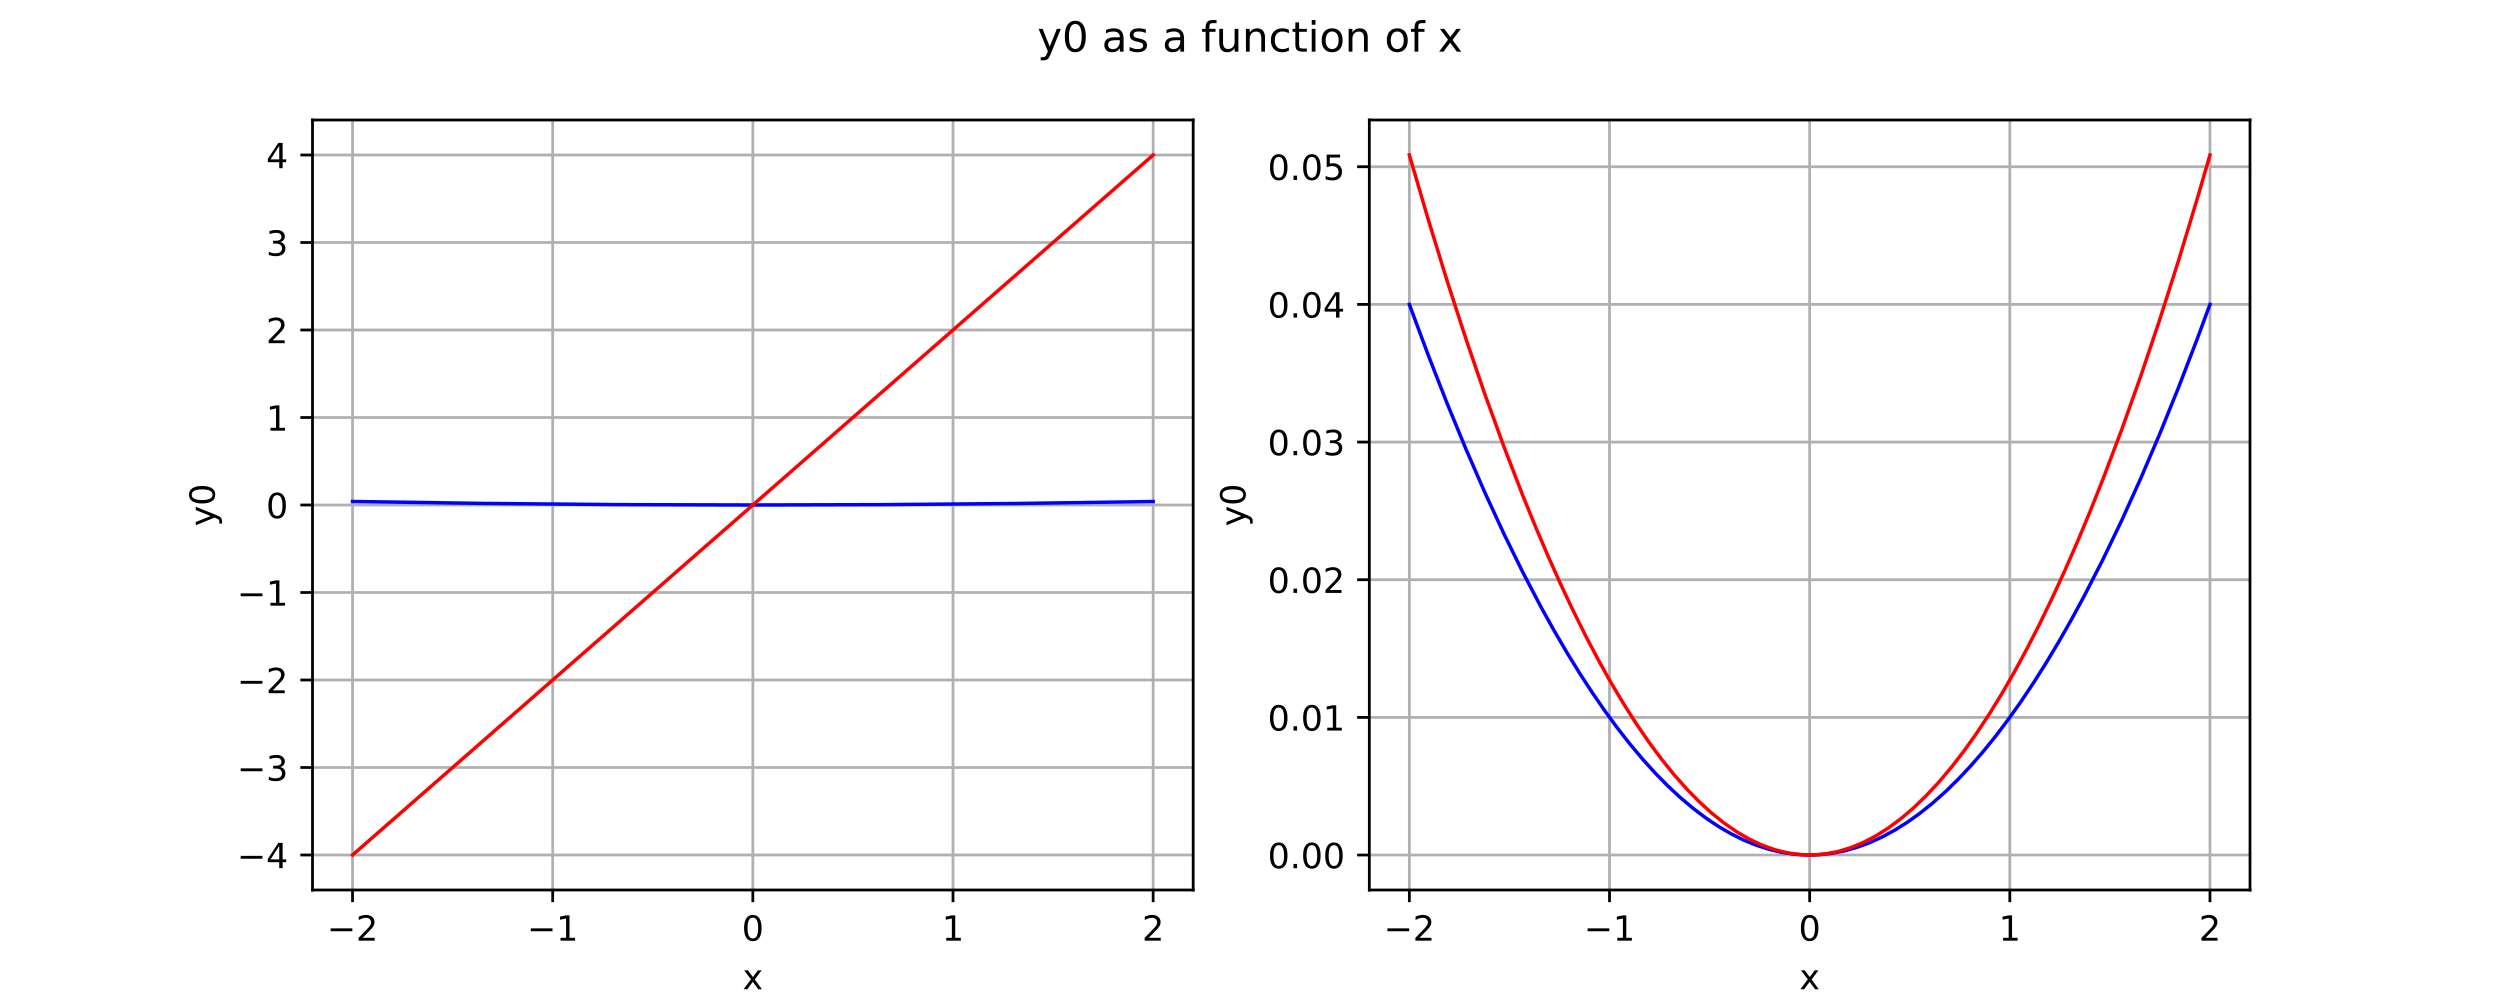
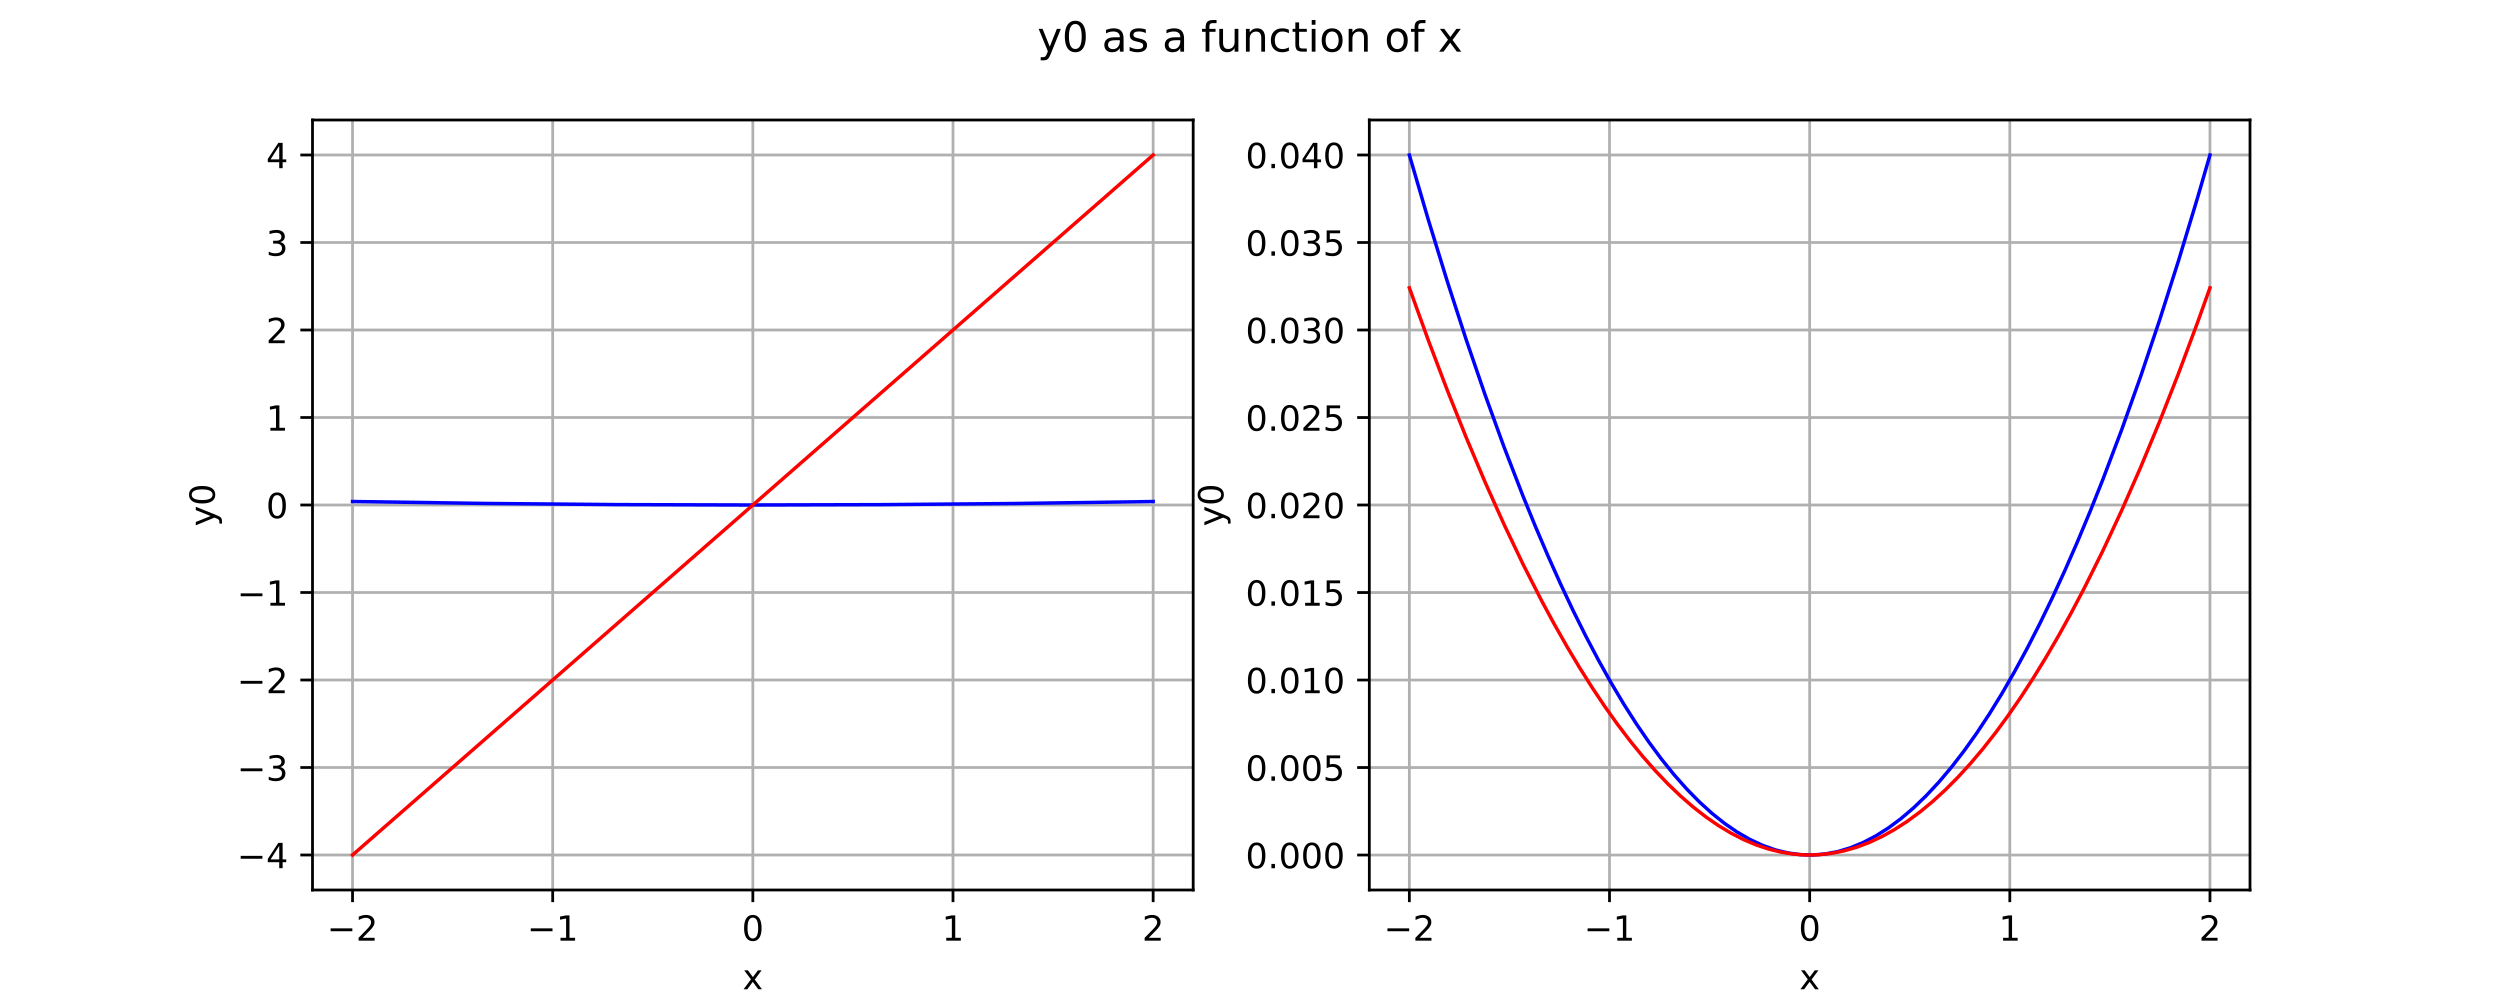
<svg xmlns="http://www.w3.org/2000/svg" xmlns:xlink="http://www.w3.org/1999/xlink" width="720pt" height="288pt" viewBox="0 0 720 288" version="1.1">
  <defs>
    <style type="text/css">*{stroke-linejoin: round; stroke-linecap: butt}</style>
  </defs>
  <g id="figure_1">
    <g id="patch_1">
      <path d="M 0 288  L 720 288  L 720 0  L 0 0  z " style="fill: #ffffff" />
    </g>
    <g id="axes_1">
      <g id="patch_2">
        <path d="M 90 256.32  L 343.636 256.32  L 343.636 34.56  L 90 34.56  z " style="fill: #ffffff" />
      </g>
      <g id="matplotlib.axis_1">
        <g id="xtick_1">
          <g id="line2d_1">
            <path d="M 101.529 256.32  L 101.529 34.56  " clip-path="url(#p474aecb3b6)" style="fill: none; stroke: #b0b0b0; stroke-width: 0.8; stroke-linecap: square" />
          </g>
          <g id="line2d_2">
            <defs>
              <path id="m4a92d99fee" d="M 0 0  L 0 3.5  " style="stroke: #000000; stroke-width: 0.8" />
            </defs>
            <g>
              <use xlink:href="#m4a92d99fee" x="101.529" y="256.32" style="stroke: #000000; stroke-width: 0.8" />
            </g>
          </g>
          <g id="text_1">
            <g transform="translate(94.15783 270.9177) scale(0.1 -0.1)">
              <defs>
                <path id="DejaVuSans-c9c" d="M 678 2272  L 4684 2272  L 4684 1741  L 678 1741  L 678 2272  z " transform="scale(0.015625)" />
                <path id="DejaVuSans-15" d="M 1228 531  L 3431 531  L 3431 0  L 469 0  L 469 531  Q 828 903 1448 1529  Q 2069 2156 2228 2338  Q 2531 2678 2651 2914  Q 2772 3150 2772 3378  Q 2772 3750 2511 3984  Q 2250 4219 1831 4219  Q 1534 4219 1204 4116  Q 875 4013 500 3803  L 500 4441  Q 881 4594 1212 4672  Q 1544 4750 1819 4750  Q 2544 4750 2975 4387  Q 3406 4025 3406 3419  Q 3406 3131 3298 2873  Q 3191 2616 2906 2266  Q 2828 2175 2409 1742  Q 1991 1309 1228 531  z " transform="scale(0.015625)" />
              </defs>
              <use xlink:href="#DejaVuSans-c9c" />
              <use xlink:href="#DejaVuSans-15" transform="translate(83.79688 0)" />
            </g>
          </g>
        </g>
        <g id="xtick_2">
          <g id="line2d_3">
            <path d="M 159.174 256.32  L 159.174 34.56  " clip-path="url(#p474aecb3b6)" style="fill: none; stroke: #b0b0b0; stroke-width: 0.8; stroke-linecap: square" />
          </g>
          <g id="line2d_4">
            <g>
              <use xlink:href="#m4a92d99fee" x="159.174" y="256.32" style="stroke: #000000; stroke-width: 0.8" />
            </g>
          </g>
          <g id="text_2">
            <g transform="translate(151.8025 270.9177) scale(0.1 -0.1)">
              <defs>
                <path id="DejaVuSans-14" d="M 794 531  L 1825 531  L 1825 4091  L 703 3866  L 703 4441  L 1819 4666  L 2450 4666  L 2450 531  L 3481 531  L 3481 0  L 794 0  L 794 531  z " transform="scale(0.015625)" />
              </defs>
              <use xlink:href="#DejaVuSans-c9c" />
              <use xlink:href="#DejaVuSans-14" transform="translate(83.79688 0)" />
            </g>
          </g>
        </g>
        <g id="xtick_3">
          <g id="line2d_5">
            <path d="M 216.818 256.32  L 216.818 34.56  " clip-path="url(#p474aecb3b6)" style="fill: none; stroke: #b0b0b0; stroke-width: 0.8; stroke-linecap: square" />
          </g>
          <g id="line2d_6">
            <g>
              <use xlink:href="#m4a92d99fee" x="216.818" y="256.32" style="stroke: #000000; stroke-width: 0.8" />
            </g>
          </g>
          <g id="text_3">
            <g transform="translate(213.6369 270.9177) scale(0.1 -0.1)">
              <defs>
                <path id="DejaVuSans-13" d="M 2034 4250  Q 1547 4250 1301 3770  Q 1056 3291 1056 2328  Q 1056 1369 1301 889  Q 1547 409 2034 409  Q 2525 409 2770 889  Q 3016 1369 3016 2328  Q 3016 3291 2770 3770  Q 2525 4250 2034 4250  z M 2034 4750  Q 2819 4750 3233 4129  Q 3647 3509 3647 2328  Q 3647 1150 3233 529  Q 2819 -91 2034 -91  Q 1250 -91 836 529  Q 422 1150 422 2328  Q 422 3509 836 4129  Q 1250 4750 2034 4750  z " transform="scale(0.015625)" />
              </defs>
              <use xlink:href="#DejaVuSans-13" />
            </g>
          </g>
        </g>
        <g id="xtick_4">
          <g id="line2d_7">
            <path d="M 274.463 256.32  L 274.463 34.56  " clip-path="url(#p474aecb3b6)" style="fill: none; stroke: #b0b0b0; stroke-width: 0.8; stroke-linecap: square" />
          </g>
          <g id="line2d_8">
            <g>
              <use xlink:href="#m4a92d99fee" x="274.463" y="256.32" style="stroke: #000000; stroke-width: 0.8" />
            </g>
          </g>
          <g id="text_4">
            <g transform="translate(271.2816 270.9177) scale(0.1 -0.1)">
              <use xlink:href="#DejaVuSans-14" />
            </g>
          </g>
        </g>
        <g id="xtick_5">
          <g id="line2d_9">
            <path d="M 332.107 256.32  L 332.107 34.56  " clip-path="url(#p474aecb3b6)" style="fill: none; stroke: #b0b0b0; stroke-width: 0.8; stroke-linecap: square" />
          </g>
          <g id="line2d_10">
            <g>
              <use xlink:href="#m4a92d99fee" x="332.107" y="256.32" style="stroke: #000000; stroke-width: 0.8" />
            </g>
          </g>
          <g id="text_5">
            <g transform="translate(328.9262 270.9177) scale(0.1 -0.1)">
              <use xlink:href="#DejaVuSans-15" />
            </g>
          </g>
        </g>
        <g id="text_6">
          <g transform="translate(213.8588 284.9177) scale(0.1 -0.1)">
            <defs>
              <path id="DejaVuSans-5b" d="M 3513 3500  L 2247 1797  L 3578 0  L 2900 0  L 1881 1375  L 863 0  L 184 0  L 1544 1831  L 300 3500  L 978 3500  L 1906 2253  L 2834 3500  L 3513 3500  z " transform="scale(0.015625)" />
            </defs>
            <use xlink:href="#DejaVuSans-5b" />
          </g>
        </g>
      </g>
      <g id="matplotlib.axis_2">
        <g id="ytick_1">
          <g id="line2d_11">
            <path d="M 90 246.24  L 343.636 246.24  " clip-path="url(#p474aecb3b6)" style="fill: none; stroke: #b0b0b0; stroke-width: 0.8; stroke-linecap: square" />
          </g>
          <g id="line2d_12">
            <defs>
              <path id="mb3cb5c074b" d="M 0 0  L -3.5 0  " style="stroke: #000000; stroke-width: 0.8" />
            </defs>
            <g>
              <use xlink:href="#mb3cb5c074b" x="90" y="246.24" style="stroke: #000000; stroke-width: 0.8" />
            </g>
          </g>
          <g id="text_7">
            <g transform="translate(68.25781 250.0388) scale(0.1 -0.1)">
              <defs>
                <path id="DejaVuSans-17" d="M 2419 4116  L 825 1625  L 2419 1625  L 2419 4116  z M 2253 4666  L 3047 4666  L 3047 1625  L 3713 1625  L 3713 1100  L 3047 1100  L 3047 0  L 2419 0  L 2419 1100  L 313 1100  L 313 1709  L 2253 4666  z " transform="scale(0.015625)" />
              </defs>
              <use xlink:href="#DejaVuSans-c9c" />
              <use xlink:href="#DejaVuSans-17" transform="translate(83.79688 0)" />
            </g>
          </g>
        </g>
        <g id="ytick_2">
          <g id="line2d_13">
            <path d="M 90 221.04  L 343.636 221.04  " clip-path="url(#p474aecb3b6)" style="fill: none; stroke: #b0b0b0; stroke-width: 0.8; stroke-linecap: square" />
          </g>
          <g id="line2d_14">
            <g>
              <use xlink:href="#mb3cb5c074b" x="90" y="221.04" style="stroke: #000000; stroke-width: 0.8" />
            </g>
          </g>
          <g id="text_8">
            <g transform="translate(68.25781 224.8388) scale(0.1 -0.1)">
              <defs>
                <path id="DejaVuSans-16" d="M 2597 2516  Q 3050 2419 3304 2112  Q 3559 1806 3559 1356  Q 3559 666 3084 287  Q 2609 -91 1734 -91  Q 1441 -91 1130 -33  Q 819 25 488 141  L 488 750  Q 750 597 1062 519  Q 1375 441 1716 441  Q 2309 441 2620 675  Q 2931 909 2931 1356  Q 2931 1769 2642 2001  Q 2353 2234 1838 2234  L 1294 2234  L 1294 2753  L 1863 2753  Q 2328 2753 2575 2939  Q 2822 3125 2822 3475  Q 2822 3834 2567 4026  Q 2313 4219 1838 4219  Q 1578 4219 1281 4162  Q 984 4106 628 3988  L 628 4550  Q 988 4650 1302 4700  Q 1616 4750 1894 4750  Q 2613 4750 3031 4423  Q 3450 4097 3450 3541  Q 3450 3153 3228 2886  Q 3006 2619 2597 2516  z " transform="scale(0.015625)" />
              </defs>
              <use xlink:href="#DejaVuSans-c9c" />
              <use xlink:href="#DejaVuSans-16" transform="translate(83.79688 0)" />
            </g>
          </g>
        </g>
        <g id="ytick_3">
          <g id="line2d_15">
            <path d="M 90 195.84  L 343.636 195.84  " clip-path="url(#p474aecb3b6)" style="fill: none; stroke: #b0b0b0; stroke-width: 0.8; stroke-linecap: square" />
          </g>
          <g id="line2d_16">
            <g>
              <use xlink:href="#mb3cb5c074b" x="90" y="195.84" style="stroke: #000000; stroke-width: 0.8" />
            </g>
          </g>
          <g id="text_9">
            <g transform="translate(68.25781 199.6388) scale(0.1 -0.1)">
              <use xlink:href="#DejaVuSans-c9c" />
              <use xlink:href="#DejaVuSans-15" transform="translate(83.79688 0)" />
            </g>
          </g>
        </g>
        <g id="ytick_4">
          <g id="line2d_17">
            <path d="M 90 170.64  L 343.636 170.64  " clip-path="url(#p474aecb3b6)" style="fill: none; stroke: #b0b0b0; stroke-width: 0.8; stroke-linecap: square" />
          </g>
          <g id="line2d_18">
            <g>
              <use xlink:href="#mb3cb5c074b" x="90" y="170.64" style="stroke: #000000; stroke-width: 0.8" />
            </g>
          </g>
          <g id="text_10">
            <g transform="translate(68.25781 174.4388) scale(0.1 -0.1)">
              <use xlink:href="#DejaVuSans-c9c" />
              <use xlink:href="#DejaVuSans-14" transform="translate(83.79688 0)" />
            </g>
          </g>
        </g>
        <g id="ytick_5">
          <g id="line2d_19">
            <path d="M 90 145.44  L 343.636 145.44  " clip-path="url(#p474aecb3b6)" style="fill: none; stroke: #b0b0b0; stroke-width: 0.8; stroke-linecap: square" />
          </g>
          <g id="line2d_20">
            <g>
              <use xlink:href="#mb3cb5c074b" x="90" y="145.44" style="stroke: #000000; stroke-width: 0.8" />
            </g>
          </g>
          <g id="text_11">
            <g transform="translate(76.6375 149.2388) scale(0.1 -0.1)">
              <use xlink:href="#DejaVuSans-13" />
            </g>
          </g>
        </g>
        <g id="ytick_6">
          <g id="line2d_21">
            <path d="M 90 120.24  L 343.636 120.24  " clip-path="url(#p474aecb3b6)" style="fill: none; stroke: #b0b0b0; stroke-width: 0.8; stroke-linecap: square" />
          </g>
          <g id="line2d_22">
            <g>
              <use xlink:href="#mb3cb5c074b" x="90" y="120.24" style="stroke: #000000; stroke-width: 0.8" />
            </g>
          </g>
          <g id="text_12">
            <g transform="translate(76.6375 124.0388) scale(0.1 -0.1)">
              <use xlink:href="#DejaVuSans-14" />
            </g>
          </g>
        </g>
        <g id="ytick_7">
          <g id="line2d_23">
            <path d="M 90 95.04  L 343.636 95.04  " clip-path="url(#p474aecb3b6)" style="fill: none; stroke: #b0b0b0; stroke-width: 0.8; stroke-linecap: square" />
          </g>
          <g id="line2d_24">
            <g>
              <use xlink:href="#mb3cb5c074b" x="90" y="95.04" style="stroke: #000000; stroke-width: 0.8" />
            </g>
          </g>
          <g id="text_13">
            <g transform="translate(76.6375 98.83883) scale(0.1 -0.1)">
              <use xlink:href="#DejaVuSans-15" />
            </g>
          </g>
        </g>
        <g id="ytick_8">
          <g id="line2d_25">
            <path d="M 90 69.84  L 343.636 69.84  " clip-path="url(#p474aecb3b6)" style="fill: none; stroke: #b0b0b0; stroke-width: 0.8; stroke-linecap: square" />
          </g>
          <g id="line2d_26">
            <g>
              <use xlink:href="#mb3cb5c074b" x="90" y="69.84" style="stroke: #000000; stroke-width: 0.8" />
            </g>
          </g>
          <g id="text_14">
            <g transform="translate(76.6375 73.63883) scale(0.1 -0.1)">
              <use xlink:href="#DejaVuSans-16" />
            </g>
          </g>
        </g>
        <g id="ytick_9">
          <g id="line2d_27">
            <path d="M 90 44.64  L 343.636 44.64  " clip-path="url(#p474aecb3b6)" style="fill: none; stroke: #b0b0b0; stroke-width: 0.8; stroke-linecap: square" />
          </g>
          <g id="line2d_28">
            <g>
              <use xlink:href="#mb3cb5c074b" x="90" y="44.64" style="stroke: #000000; stroke-width: 0.8" />
            </g>
          </g>
          <g id="text_15">
            <g transform="translate(76.6375 48.43883) scale(0.1 -0.1)">
              <use xlink:href="#DejaVuSans-17" />
            </g>
          </g>
        </g>
        <g id="text_16">
          <g transform="translate(61.85547 151.5806) rotate(-90) scale(0.1 -0.1)">
            <defs>
              <path id="DejaVuSans-5c" d="M 2059 -325  Q 1816 -950 1584 -1140  Q 1353 -1331 966 -1331  L 506 -1331  L 506 -850  L 844 -850  Q 1081 -850 1212 -737  Q 1344 -625 1503 -206  L 1606 56  L 191 3500  L 800 3500  L 1894 763  L 2988 3500  L 3597 3500  L 2059 -325  z " transform="scale(0.015625)" />
            </defs>
            <use xlink:href="#DejaVuSans-5c" />
            <use xlink:href="#DejaVuSans-13" transform="translate(59.1875 0)" />
          </g>
        </g>
      </g>
      <g id="line2d_29">
        <path d="M 101.529 144.432  L 139.656 144.988  L 177.783 145.324  L 215.91 145.44  L 254.038 145.335  L 292.165 145.009  L 330.292 144.463  L 332.107 144.432  L 332.107 144.432  " clip-path="url(#p474aecb3b6)" style="fill: none; stroke: #0000ff; stroke-linecap: square" />
      </g>
      <g id="line2d_30">
        <path d="M 101.529 246.24  L 332.107 44.64  L 332.107 44.64  " clip-path="url(#p474aecb3b6)" style="fill: none; stroke: #ff0000; stroke-linecap: square" />
      </g>
      <g id="patch_3">
        <path d="M 90 256.32  L 90 34.56  " style="fill: none; stroke: #000000; stroke-width: 0.8; stroke-linejoin: miter; stroke-linecap: square" />
      </g>
      <g id="patch_4">
        <path d="M 343.636 256.32  L 343.636 34.56  " style="fill: none; stroke: #000000; stroke-width: 0.8; stroke-linejoin: miter; stroke-linecap: square" />
      </g>
      <g id="patch_5">
        <path d="M 90 256.32  L 343.636 256.32  " style="fill: none; stroke: #000000; stroke-width: 0.8; stroke-linejoin: miter; stroke-linecap: square" />
      </g>
      <g id="patch_6">
        <path d="M 90 34.56  L 343.636 34.56  " style="fill: none; stroke: #000000; stroke-width: 0.8; stroke-linejoin: miter; stroke-linecap: square" />
      </g>
    </g>
    <g id="axes_2">
      <g id="patch_7">
        <path d="M 394.364 256.32  L 648 256.32  L 648 34.56  L 394.364 34.56  z " style="fill: #ffffff" />
      </g>
      <g id="matplotlib.axis_3">
        <g id="xtick_6">
          <g id="line2d_31">
            <path d="M 405.893 256.32  L 405.893 34.56  " clip-path="url(#pf6bc59751c)" style="fill: none; stroke: #b0b0b0; stroke-width: 0.8; stroke-linecap: square" />
          </g>
          <g id="line2d_32">
            <g>
              <use xlink:href="#m4a92d99fee" x="405.893" y="256.32" style="stroke: #000000; stroke-width: 0.8" />
            </g>
          </g>
          <g id="text_17">
            <g transform="translate(398.5215 270.9177) scale(0.1 -0.1)">
              <use xlink:href="#DejaVuSans-c9c" />
              <use xlink:href="#DejaVuSans-15" transform="translate(83.79688 0)" />
            </g>
          </g>
        </g>
        <g id="xtick_7">
          <g id="line2d_33">
            <path d="M 463.537 256.32  L 463.537 34.56  " clip-path="url(#pf6bc59751c)" style="fill: none; stroke: #b0b0b0; stroke-width: 0.8; stroke-linecap: square" />
          </g>
          <g id="line2d_34">
            <g>
              <use xlink:href="#m4a92d99fee" x="463.537" y="256.32" style="stroke: #000000; stroke-width: 0.8" />
            </g>
          </g>
          <g id="text_18">
            <g transform="translate(456.1661 270.9177) scale(0.1 -0.1)">
              <use xlink:href="#DejaVuSans-c9c" />
              <use xlink:href="#DejaVuSans-14" transform="translate(83.79688 0)" />
            </g>
          </g>
        </g>
        <g id="xtick_8">
          <g id="line2d_35">
            <path d="M 521.182 256.32  L 521.182 34.56  " clip-path="url(#pf6bc59751c)" style="fill: none; stroke: #b0b0b0; stroke-width: 0.8; stroke-linecap: square" />
          </g>
          <g id="line2d_36">
            <g>
              <use xlink:href="#m4a92d99fee" x="521.182" y="256.32" style="stroke: #000000; stroke-width: 0.8" />
            </g>
          </g>
          <g id="text_19">
            <g transform="translate(518.0006 270.9177) scale(0.1 -0.1)">
              <use xlink:href="#DejaVuSans-13" />
            </g>
          </g>
        </g>
        <g id="xtick_9">
          <g id="line2d_37">
            <path d="M 578.826 256.32  L 578.826 34.56  " clip-path="url(#pf6bc59751c)" style="fill: none; stroke: #b0b0b0; stroke-width: 0.8; stroke-linecap: square" />
          </g>
          <g id="line2d_38">
            <g>
              <use xlink:href="#m4a92d99fee" x="578.826" y="256.32" style="stroke: #000000; stroke-width: 0.8" />
            </g>
          </g>
          <g id="text_20">
            <g transform="translate(575.6452 270.9177) scale(0.1 -0.1)">
              <use xlink:href="#DejaVuSans-14" />
            </g>
          </g>
        </g>
        <g id="xtick_10">
          <g id="line2d_39">
            <path d="M 636.471 256.32  L 636.471 34.56  " clip-path="url(#pf6bc59751c)" style="fill: none; stroke: #b0b0b0; stroke-width: 0.8; stroke-linecap: square" />
          </g>
          <g id="line2d_40">
            <g>
              <use xlink:href="#m4a92d99fee" x="636.471" y="256.32" style="stroke: #000000; stroke-width: 0.8" />
            </g>
          </g>
          <g id="text_21">
            <g transform="translate(633.2898 270.9177) scale(0.1 -0.1)">
              <use xlink:href="#DejaVuSans-15" />
            </g>
          </g>
        </g>
        <g id="text_22">
          <g transform="translate(518.2224 284.9177) scale(0.1 -0.1)">
            <use xlink:href="#DejaVuSans-5b" />
          </g>
        </g>
      </g>
      <g id="matplotlib.axis_4">
        <g id="ytick_10">
          <g id="line2d_41">
            <path d="M 394.364 246.25  L 648 246.25  " clip-path="url(#pf6bc59751c)" style="fill: none; stroke: #b0b0b0; stroke-width: 0.8; stroke-linecap: square" />
          </g>
          <g id="line2d_42">
            <g>
              <use xlink:href="#mb3cb5c074b" x="394.364" y="246.25" style="stroke: #000000; stroke-width: 0.8" />
            </g>
          </g>
          <g id="text_23">
-             <g transform="translate(365.098 250.0487) scale(0.1 -0.1)">
+             <g transform="translate(358.7355 250.049) scale(0.1 -0.1)">
              <defs>
                <path id="DejaVuSans-11" d="M 684 794  L 1344 794  L 1344 0  L 684 0  L 684 794  z " transform="scale(0.015625)" />
              </defs>
              <use xlink:href="#DejaVuSans-13" />
              <use xlink:href="#DejaVuSans-11" transform="translate(63.625 0)" />
              <use xlink:href="#DejaVuSans-13" transform="translate(95.40625 0)" />
              <use xlink:href="#DejaVuSans-13" transform="translate(159.0312 0)" />
+               <use xlink:href="#DejaVuSans-13" transform="translate(222.6562 0)" />
            </g>
          </g>
        </g>
        <g id="ytick_11">
          <g id="line2d_43">
-             <path d="M 394.364 206.605  L 648 206.605  " clip-path="url(#pf6bc59751c)" style="fill: none; stroke: #b0b0b0; stroke-width: 0.8; stroke-linecap: square" />
+             <path d="M 394.364 221.049  L 648 221.049  " clip-path="url(#pf6bc59751c)" style="fill: none; stroke: #b0b0b0; stroke-width: 0.8; stroke-linecap: square" />
          </g>
          <g id="line2d_44">
            <g>
-               <use xlink:href="#mb3cb5c074b" x="394.364" y="206.605" style="stroke: #000000; stroke-width: 0.8" />
+               <use xlink:href="#mb3cb5c074b" x="394.364" y="221.049" style="stroke: #000000; stroke-width: 0.8" />
            </g>
          </g>
          <g id="text_24">
-             <g transform="translate(365.098 210.4034) scale(0.1 -0.1)">
-               <use xlink:href="#DejaVuSans-13" />
-               <use xlink:href="#DejaVuSans-11" transform="translate(63.625 0)" />
-               <use xlink:href="#DejaVuSans-13" transform="translate(95.40625 0)" />
-               <use xlink:href="#DejaVuSans-14" transform="translate(159.0312 0)" />
-             </g>
-           </g>
-         </g>
-         <g id="ytick_12">
-           <g id="line2d_45">
-             <path d="M 394.364 166.959  L 648 166.959  " clip-path="url(#pf6bc59751c)" style="fill: none; stroke: #b0b0b0; stroke-width: 0.8; stroke-linecap: square" />
-           </g>
-           <g id="line2d_46">
-             <g>
-               <use xlink:href="#mb3cb5c074b" x="394.364" y="166.959" style="stroke: #000000; stroke-width: 0.8" />
-             </g>
-           </g>
-           <g id="text_25">
-             <g transform="translate(365.098 170.7581) scale(0.1 -0.1)">
-               <use xlink:href="#DejaVuSans-13" />
-               <use xlink:href="#DejaVuSans-11" transform="translate(63.625 0)" />
-               <use xlink:href="#DejaVuSans-13" transform="translate(95.40625 0)" />
-               <use xlink:href="#DejaVuSans-15" transform="translate(159.0312 0)" />
-             </g>
-           </g>
-         </g>
-         <g id="ytick_13">
-           <g id="line2d_47">
-             <path d="M 394.364 127.314  L 648 127.314  " clip-path="url(#pf6bc59751c)" style="fill: none; stroke: #b0b0b0; stroke-width: 0.8; stroke-linecap: square" />
-           </g>
-           <g id="line2d_48">
-             <g>
-               <use xlink:href="#mb3cb5c074b" x="394.364" y="127.314" style="stroke: #000000; stroke-width: 0.8" />
-             </g>
-           </g>
-           <g id="text_26">
-             <g transform="translate(365.098 131.1128) scale(0.1 -0.1)">
-               <use xlink:href="#DejaVuSans-13" />
-               <use xlink:href="#DejaVuSans-11" transform="translate(63.625 0)" />
-               <use xlink:href="#DejaVuSans-13" transform="translate(95.40625 0)" />
-               <use xlink:href="#DejaVuSans-16" transform="translate(159.0312 0)" />
-             </g>
-           </g>
-         </g>
-         <g id="ytick_14">
-           <g id="line2d_49">
-             <path d="M 394.364 87.669  L 648 87.669  " clip-path="url(#pf6bc59751c)" style="fill: none; stroke: #b0b0b0; stroke-width: 0.8; stroke-linecap: square" />
-           </g>
-           <g id="line2d_50">
-             <g>
-               <use xlink:href="#mb3cb5c074b" x="394.364" y="87.669" style="stroke: #000000; stroke-width: 0.8" />
-             </g>
-           </g>
-           <g id="text_27">
-             <g transform="translate(365.098 91.4675) scale(0.1 -0.1)">
-               <use xlink:href="#DejaVuSans-13" />
-               <use xlink:href="#DejaVuSans-11" transform="translate(63.625 0)" />
-               <use xlink:href="#DejaVuSans-13" transform="translate(95.40625 0)" />
-               <use xlink:href="#DejaVuSans-17" transform="translate(159.0312 0)" />
-             </g>
-           </g>
-         </g>
-         <g id="ytick_15">
-           <g id="line2d_51">
-             <path d="M 394.364 48.023  L 648 48.023  " clip-path="url(#pf6bc59751c)" style="fill: none; stroke: #b0b0b0; stroke-width: 0.8; stroke-linecap: square" />
-           </g>
-           <g id="line2d_52">
-             <g>
-               <use xlink:href="#mb3cb5c074b" x="394.364" y="48.023" style="stroke: #000000; stroke-width: 0.8" />
-             </g>
-           </g>
-           <g id="text_28">
-             <g transform="translate(365.098 51.82221) scale(0.1 -0.1)">
+             <g transform="translate(358.7355 224.8477) scale(0.1 -0.1)">
              <defs>
                <path id="DejaVuSans-18" d="M 691 4666  L 3169 4666  L 3169 4134  L 1269 4134  L 1269 2991  Q 1406 3038 1543 3061  Q 1681 3084 1819 3084  Q 2600 3084 3056 2656  Q 3513 2228 3513 1497  Q 3513 744 3044 326  Q 2575 -91 1722 -91  Q 1428 -91 1123 -41  Q 819 9 494 109  L 494 744  Q 775 591 1075 516  Q 1375 441 1709 441  Q 2250 441 2565 725  Q 2881 1009 2881 1497  Q 2881 1984 2565 2268  Q 2250 2553 1709 2553  Q 1456 2553 1204 2497  Q 953 2441 691 2322  L 691 4666  z " transform="scale(0.015625)" />
              </defs>
              <use xlink:href="#DejaVuSans-13" />
              <use xlink:href="#DejaVuSans-11" transform="translate(63.625 0)" />
              <use xlink:href="#DejaVuSans-13" transform="translate(95.40625 0)" />
-               <use xlink:href="#DejaVuSans-18" transform="translate(159.0312 0)" />
-             </g>
-           </g>
-         </g>
-         <g id="text_29">
-           <g transform="translate(358.6957 151.5806) rotate(-90) scale(0.1 -0.1)">
+               <use xlink:href="#DejaVuSans-13" transform="translate(159.0312 0)" />
+               <use xlink:href="#DejaVuSans-18" transform="translate(222.6562 0)" />
+             </g>
+           </g>
+         </g>
+         <g id="ytick_12">
+           <g id="line2d_45">
+             <path d="M 394.364 195.848  L 648 195.848  " clip-path="url(#pf6bc59751c)" style="fill: none; stroke: #b0b0b0; stroke-width: 0.8; stroke-linecap: square" />
+           </g>
+           <g id="line2d_46">
+             <g>
+               <use xlink:href="#mb3cb5c074b" x="394.364" y="195.848" style="stroke: #000000; stroke-width: 0.8" />
+             </g>
+           </g>
+           <g id="text_25">
+             <g transform="translate(358.7355 199.6464) scale(0.1 -0.1)">
+               <use xlink:href="#DejaVuSans-13" />
+               <use xlink:href="#DejaVuSans-11" transform="translate(63.625 0)" />
+               <use xlink:href="#DejaVuSans-13" transform="translate(95.40625 0)" />
+               <use xlink:href="#DejaVuSans-14" transform="translate(159.0312 0)" />
+               <use xlink:href="#DejaVuSans-13" transform="translate(222.6562 0)" />
+             </g>
+           </g>
+         </g>
+         <g id="ytick_13">
+           <g id="line2d_47">
+             <path d="M 394.364 170.646  L 648 170.646  " clip-path="url(#pf6bc59751c)" style="fill: none; stroke: #b0b0b0; stroke-width: 0.8; stroke-linecap: square" />
+           </g>
+           <g id="line2d_48">
+             <g>
+               <use xlink:href="#mb3cb5c074b" x="394.364" y="170.646" style="stroke: #000000; stroke-width: 0.8" />
+             </g>
+           </g>
+           <g id="text_26">
+             <g transform="translate(358.7355 174.4452) scale(0.1 -0.1)">
+               <use xlink:href="#DejaVuSans-13" />
+               <use xlink:href="#DejaVuSans-11" transform="translate(63.625 0)" />
+               <use xlink:href="#DejaVuSans-13" transform="translate(95.40625 0)" />
+               <use xlink:href="#DejaVuSans-14" transform="translate(159.0312 0)" />
+               <use xlink:href="#DejaVuSans-18" transform="translate(222.6562 0)" />
+             </g>
+           </g>
+         </g>
+         <g id="ytick_14">
+           <g id="line2d_49">
+             <path d="M 394.364 145.445  L 648 145.445  " clip-path="url(#pf6bc59751c)" style="fill: none; stroke: #b0b0b0; stroke-width: 0.8; stroke-linecap: square" />
+           </g>
+           <g id="line2d_50">
+             <g>
+               <use xlink:href="#mb3cb5c074b" x="394.364" y="145.445" style="stroke: #000000; stroke-width: 0.8" />
+             </g>
+           </g>
+           <g id="text_27">
+             <g transform="translate(358.7355 149.2439) scale(0.1 -0.1)">
+               <use xlink:href="#DejaVuSans-13" />
+               <use xlink:href="#DejaVuSans-11" transform="translate(63.625 0)" />
+               <use xlink:href="#DejaVuSans-13" transform="translate(95.40625 0)" />
+               <use xlink:href="#DejaVuSans-15" transform="translate(159.0312 0)" />
+               <use xlink:href="#DejaVuSans-13" transform="translate(222.6562 0)" />
+             </g>
+           </g>
+         </g>
+         <g id="ytick_15">
+           <g id="line2d_51">
+             <path d="M 394.364 120.244  L 648 120.244  " clip-path="url(#pf6bc59751c)" style="fill: none; stroke: #b0b0b0; stroke-width: 0.8; stroke-linecap: square" />
+           </g>
+           <g id="line2d_52">
+             <g>
+               <use xlink:href="#mb3cb5c074b" x="394.364" y="120.244" style="stroke: #000000; stroke-width: 0.8" />
+             </g>
+           </g>
+           <g id="text_28">
+             <g transform="translate(358.7355 124.0426) scale(0.1 -0.1)">
+               <use xlink:href="#DejaVuSans-13" />
+               <use xlink:href="#DejaVuSans-11" transform="translate(63.625 0)" />
+               <use xlink:href="#DejaVuSans-13" transform="translate(95.40625 0)" />
+               <use xlink:href="#DejaVuSans-15" transform="translate(159.0312 0)" />
+               <use xlink:href="#DejaVuSans-18" transform="translate(222.6562 0)" />
+             </g>
+           </g>
+         </g>
+         <g id="ytick_16">
+           <g id="line2d_53">
+             <path d="M 394.364 95.043  L 648 95.043  " clip-path="url(#pf6bc59751c)" style="fill: none; stroke: #b0b0b0; stroke-width: 0.8; stroke-linecap: square" />
+           </g>
+           <g id="line2d_54">
+             <g>
+               <use xlink:href="#mb3cb5c074b" x="394.364" y="95.043" style="stroke: #000000; stroke-width: 0.8" />
+             </g>
+           </g>
+           <g id="text_29">
+             <g transform="translate(358.7355 98.84136) scale(0.1 -0.1)">
+               <use xlink:href="#DejaVuSans-13" />
+               <use xlink:href="#DejaVuSans-11" transform="translate(63.625 0)" />
+               <use xlink:href="#DejaVuSans-13" transform="translate(95.40625 0)" />
+               <use xlink:href="#DejaVuSans-16" transform="translate(159.0312 0)" />
+               <use xlink:href="#DejaVuSans-13" transform="translate(222.6562 0)" />
+             </g>
+           </g>
+         </g>
+         <g id="ytick_17">
+           <g id="line2d_55">
+             <path d="M 394.364 69.841  L 648 69.841  " clip-path="url(#pf6bc59751c)" style="fill: none; stroke: #b0b0b0; stroke-width: 0.8; stroke-linecap: square" />
+           </g>
+           <g id="line2d_56">
+             <g>
+               <use xlink:href="#mb3cb5c074b" x="394.364" y="69.841" style="stroke: #000000; stroke-width: 0.8" />
+             </g>
+           </g>
+           <g id="text_30">
+             <g transform="translate(358.7355 73.64009) scale(0.1 -0.1)">
+               <use xlink:href="#DejaVuSans-13" />
+               <use xlink:href="#DejaVuSans-11" transform="translate(63.625 0)" />
+               <use xlink:href="#DejaVuSans-13" transform="translate(95.40625 0)" />
+               <use xlink:href="#DejaVuSans-16" transform="translate(159.0312 0)" />
+               <use xlink:href="#DejaVuSans-18" transform="translate(222.6562 0)" />
+             </g>
+           </g>
+         </g>
+         <g id="ytick_18">
+           <g id="line2d_57">
+             <path d="M 394.364 44.64  L 648 44.64  " clip-path="url(#pf6bc59751c)" style="fill: none; stroke: #b0b0b0; stroke-width: 0.8; stroke-linecap: square" />
+           </g>
+           <g id="line2d_58">
+             <g>
+               <use xlink:href="#mb3cb5c074b" x="394.364" y="44.64" style="stroke: #000000; stroke-width: 0.8" />
+             </g>
+           </g>
+           <g id="text_31">
+             <g transform="translate(358.7355 48.43883) scale(0.1 -0.1)">
+               <use xlink:href="#DejaVuSans-13" />
+               <use xlink:href="#DejaVuSans-11" transform="translate(63.625 0)" />
+               <use xlink:href="#DejaVuSans-13" transform="translate(95.40625 0)" />
+               <use xlink:href="#DejaVuSans-17" transform="translate(159.0312 0)" />
+               <use xlink:href="#DejaVuSans-13" transform="translate(222.6562 0)" />
+             </g>
+           </g>
+         </g>
+         <g id="text_32">
+           <g transform="translate(352.3332 151.5806) rotate(-90) scale(0.1 -0.1)">
            <use xlink:href="#DejaVuSans-5c" />
            <use xlink:href="#DejaVuSans-13" transform="translate(59.1875 0)" />
          </g>
        </g>
      </g>
-       <g id="line2d_53">
-         <path d="M 405.893 87.669  L 411.339 102.299  L 416.786 116.221  L 422.233 129.435  L 427.68 141.942  L 433.126 153.74  L 438.573 164.831  L 444.02 175.213  L 447.651 181.742  L 451.282 187.956  L 454.913 193.855  L 458.544 199.439  L 462.176 204.709  L 465.807 209.665  L 469.438 214.305  L 473.069 218.632  L 476.7 222.643  L 480.331 226.34  L 483.962 229.722  L 487.594 232.79  L 491.225 235.543  L 494.856 237.981  L 498.487 240.105  L 502.118 241.914  L 505.749 243.408  L 509.381 244.588  L 513.012 245.453  L 516.643 246.004  L 520.274 246.24  L 523.905 246.161  L 527.536 245.768  L 531.168 245.06  L 534.799 244.038  L 538.43 242.7  L 542.061 241.049  L 545.692 239.082  L 549.323 236.801  L 552.954 234.206  L 556.586 231.295  L 560.217 228.07  L 563.848 224.531  L 567.479 220.677  L 571.11 216.508  L 574.741 212.024  L 578.373 207.226  L 582.004 202.114  L 585.635 196.686  L 589.266 190.945  L 592.897 184.888  L 596.528 178.517  L 600.159 171.831  L 605.606 161.212  L 611.053 149.886  L 616.5 137.851  L 621.946 125.109  L 627.393 111.659  L 632.84 97.501  L 636.471 87.669  L 636.471 87.669  " clip-path="url(#pf6bc59751c)" style="fill: none; stroke: #0000ff; stroke-linecap: square" />
-       </g>
-       <g id="line2d_54">
-         <path d="M 405.893 44.64  L 411.339 63.24  L 416.786 80.94  L 422.233 97.739  L 427.68 113.639  L 433.126 128.639  L 438.573 142.739  L 442.204 151.639  L 445.835 160.138  L 449.466 168.238  L 453.098 175.938  L 456.729 183.238  L 460.36 190.138  L 463.991 196.638  L 467.622 202.738  L 471.253 208.438  L 474.885 213.738  L 478.516 218.638  L 482.147 223.138  L 485.778 227.238  L 489.409 230.938  L 493.04 234.237  L 496.672 237.137  L 500.303 239.637  L 503.934 241.737  L 507.565 243.437  L 511.196 244.737  L 514.827 245.637  L 518.458 246.137  L 522.09 246.237  L 525.721 245.937  L 529.352 245.237  L 532.983 244.137  L 536.614 242.637  L 540.245 240.737  L 543.877 238.437  L 547.508 235.737  L 551.139 232.638  L 554.77 229.138  L 558.401 225.238  L 562.032 220.938  L 565.663 216.238  L 569.295 211.138  L 572.926 205.638  L 576.557 199.738  L 580.188 193.438  L 583.819 186.738  L 587.45 179.638  L 591.082 172.138  L 594.713 164.238  L 598.344 155.939  L 601.975 147.239  L 605.606 138.139  L 611.053 123.739  L 616.5 108.439  L 621.946 92.239  L 627.393 75.14  L 632.84 57.14  L 636.471 44.64  L 636.471 44.64  " clip-path="url(#pf6bc59751c)" style="fill: none; stroke: #ff0000; stroke-linecap: square" />
+       <g id="line2d_59">
+         <path d="M 405.893 44.64  L 411.339 63.24  L 416.786 80.94  L 422.233 97.739  L 427.68 113.639  L 433.126 128.639  L 438.573 142.739  L 442.204 151.639  L 445.835 160.139  L 449.466 168.239  L 453.098 175.938  L 456.729 183.238  L 460.36 190.138  L 463.991 196.638  L 467.622 202.738  L 471.253 208.438  L 474.885 213.738  L 478.516 218.638  L 482.147 223.138  L 485.778 227.238  L 489.409 230.938  L 493.04 234.238  L 496.672 237.138  L 500.303 239.638  L 503.934 241.738  L 507.565 243.438  L 511.196 244.738  L 514.827 245.638  L 518.458 246.138  L 522.09 246.238  L 525.721 245.938  L 529.352 245.238  L 532.983 244.138  L 536.614 242.638  L 540.245 240.738  L 543.877 238.438  L 547.508 235.738  L 551.139 232.638  L 554.77 229.138  L 558.401 225.238  L 562.032 220.938  L 565.663 216.238  L 569.295 211.138  L 572.926 205.638  L 576.557 199.738  L 580.188 193.438  L 583.819 186.738  L 587.45 179.638  L 591.082 172.138  L 594.713 164.239  L 598.344 155.939  L 601.975 147.239  L 605.606 138.139  L 611.053 123.739  L 616.5 108.439  L 621.946 92.239  L 627.393 75.14  L 632.84 57.14  L 636.471 44.64  L 636.471 44.64  " clip-path="url(#pf6bc59751c)" style="fill: none; stroke: #0000ff; stroke-linecap: square" />
+       </g>
+       <g id="line2d_60">
+         <path d="M 405.893 82.892  L 411.339 97.963  L 416.786 112.304  L 422.233 125.916  L 427.68 138.8  L 433.126 150.953  L 438.573 162.378  L 444.02 173.074  L 447.651 179.799  L 451.282 186.2  L 454.913 192.277  L 458.544 198.03  L 462.176 203.458  L 465.807 208.563  L 469.438 213.343  L 473.069 217.8  L 476.7 221.932  L 480.331 225.74  L 483.962 229.225  L 487.594 232.385  L 491.225 235.22  L 494.856 237.732  L 498.487 239.92  L 502.118 241.784  L 505.749 243.323  L 509.381 244.538  L 513.012 245.43  L 516.643 245.997  L 520.274 246.24  L 523.905 246.159  L 527.536 245.754  L 531.168 245.025  L 534.799 243.971  L 538.43 242.594  L 542.061 240.892  L 545.692 238.867  L 549.323 236.517  L 552.954 233.843  L 556.586 230.845  L 560.217 227.523  L 563.848 223.877  L 567.479 219.907  L 571.11 215.612  L 574.741 210.994  L 578.373 206.051  L 582.004 200.784  L 585.635 195.194  L 589.266 189.279  L 592.897 183.04  L 596.528 176.477  L 600.159 169.589  L 605.606 158.651  L 611.053 146.983  L 616.5 134.586  L 621.946 121.46  L 627.393 107.605  L 632.84 93.02  L 636.471 82.892  L 636.471 82.892  " clip-path="url(#pf6bc59751c)" style="fill: none; stroke: #ff0000; stroke-linecap: square" />
      </g>
      <g id="patch_8">
        <path d="M 394.364 256.32  L 394.364 34.56  " style="fill: none; stroke: #000000; stroke-width: 0.8; stroke-linejoin: miter; stroke-linecap: square" />
      </g>
      <g id="patch_9">
        <path d="M 648 256.32  L 648 34.56  " style="fill: none; stroke: #000000; stroke-width: 0.8; stroke-linejoin: miter; stroke-linecap: square" />
      </g>
      <g id="patch_10">
        <path d="M 394.364 256.32  L 648 256.32  " style="fill: none; stroke: #000000; stroke-width: 0.8; stroke-linejoin: miter; stroke-linecap: square" />
      </g>
      <g id="patch_11">
        <path d="M 394.364 34.56  L 648 34.56  " style="fill: none; stroke: #000000; stroke-width: 0.8; stroke-linejoin: miter; stroke-linecap: square" />
      </g>
    </g>
-     <g id="text_30">
+     <g id="text_33">
      <g transform="translate(298.7738 14.87813) scale(0.12 -0.12)">
        <defs>
          <path id="DejaVuSans-3" transform="scale(0.015625)" />
          <path id="DejaVuSans-44" d="M 2194 1759  Q 1497 1759 1228 1600  Q 959 1441 959 1056  Q 959 750 1161 570  Q 1363 391 1709 391  Q 2188 391 2477 730  Q 2766 1069 2766 1631  L 2766 1759  L 2194 1759  z M 3341 1997  L 3341 0  L 2766 0  L 2766 531  Q 2569 213 2275 61  Q 1981 -91 1556 -91  Q 1019 -91 701 211  Q 384 513 384 1019  Q 384 1609 779 1909  Q 1175 2209 1959 2209  L 2766 2209  L 2766 2266  Q 2766 2663 2505 2880  Q 2244 3097 1772 3097  Q 1472 3097 1187 3025  Q 903 2953 641 2809  L 641 3341  Q 956 3463 1253 3523  Q 1550 3584 1831 3584  Q 2591 3584 2966 3190  Q 3341 2797 3341 1997  z " transform="scale(0.015625)" />
          <path id="DejaVuSans-56" d="M 2834 3397  L 2834 2853  Q 2591 2978 2328 3040  Q 2066 3103 1784 3103  Q 1356 3103 1142 2972  Q 928 2841 928 2578  Q 928 2378 1081 2264  Q 1234 2150 1697 2047  L 1894 2003  Q 2506 1872 2764 1633  Q 3022 1394 3022 966  Q 3022 478 2636 193  Q 2250 -91 1575 -91  Q 1294 -91 989 -36  Q 684 19 347 128  L 347 722  Q 666 556 975 473  Q 1284 391 1588 391  Q 1994 391 2212 530  Q 2431 669 2431 922  Q 2431 1156 2273 1281  Q 2116 1406 1581 1522  L 1381 1569  Q 847 1681 609 1914  Q 372 2147 372 2553  Q 372 3047 722 3315  Q 1072 3584 1716 3584  Q 2034 3584 2315 3537  Q 2597 3491 2834 3397  z " transform="scale(0.015625)" />
          <path id="DejaVuSans-49" d="M 2375 4863  L 2375 4384  L 1825 4384  Q 1516 4384 1395 4259  Q 1275 4134 1275 3809  L 1275 3500  L 2222 3500  L 2222 3053  L 1275 3053  L 1275 0  L 697 0  L 697 3053  L 147 3053  L 147 3500  L 697 3500  L 697 3744  Q 697 4328 969 4595  Q 1241 4863 1831 4863  L 2375 4863  z " transform="scale(0.015625)" />
          <path id="DejaVuSans-58" d="M 544 1381  L 544 3500  L 1119 3500  L 1119 1403  Q 1119 906 1312 657  Q 1506 409 1894 409  Q 2359 409 2629 706  Q 2900 1003 2900 1516  L 2900 3500  L 3475 3500  L 3475 0  L 2900 0  L 2900 538  Q 2691 219 2414 64  Q 2138 -91 1772 -91  Q 1169 -91 856 284  Q 544 659 544 1381  z M 1991 3584  L 1991 3584  z " transform="scale(0.015625)" />
          <path id="DejaVuSans-51" d="M 3513 2113  L 3513 0  L 2938 0  L 2938 2094  Q 2938 2591 2744 2837  Q 2550 3084 2163 3084  Q 1697 3084 1428 2787  Q 1159 2491 1159 1978  L 1159 0  L 581 0  L 581 3500  L 1159 3500  L 1159 2956  Q 1366 3272 1645 3428  Q 1925 3584 2291 3584  Q 2894 3584 3203 3211  Q 3513 2838 3513 2113  z " transform="scale(0.015625)" />
          <path id="DejaVuSans-46" d="M 3122 3366  L 3122 2828  Q 2878 2963 2633 3030  Q 2388 3097 2138 3097  Q 1578 3097 1268 2742  Q 959 2388 959 1747  Q 959 1106 1268 751  Q 1578 397 2138 397  Q 2388 397 2633 464  Q 2878 531 3122 666  L 3122 134  Q 2881 22 2623 -34  Q 2366 -91 2075 -91  Q 1284 -91 818 406  Q 353 903 353 1747  Q 353 2603 823 3093  Q 1294 3584 2113 3584  Q 2378 3584 2631 3529  Q 2884 3475 3122 3366  z " transform="scale(0.015625)" />
          <path id="DejaVuSans-57" d="M 1172 4494  L 1172 3500  L 2356 3500  L 2356 3053  L 1172 3053  L 1172 1153  Q 1172 725 1289 603  Q 1406 481 1766 481  L 2356 481  L 2356 0  L 1766 0  Q 1100 0 847 248  Q 594 497 594 1153  L 594 3053  L 172 3053  L 172 3500  L 594 3500  L 594 4494  L 1172 4494  z " transform="scale(0.015625)" />
          <path id="DejaVuSans-4c" d="M 603 3500  L 1178 3500  L 1178 0  L 603 0  L 603 3500  z M 603 4863  L 1178 4863  L 1178 4134  L 603 4134  L 603 4863  z " transform="scale(0.015625)" />
          <path id="DejaVuSans-52" d="M 1959 3097  Q 1497 3097 1228 2736  Q 959 2375 959 1747  Q 959 1119 1226 758  Q 1494 397 1959 397  Q 2419 397 2687 759  Q 2956 1122 2956 1747  Q 2956 2369 2687 2733  Q 2419 3097 1959 3097  z M 1959 3584  Q 2709 3584 3137 3096  Q 3566 2609 3566 1747  Q 3566 888 3137 398  Q 2709 -91 1959 -91  Q 1206 -91 779 398  Q 353 888 353 1747  Q 353 2609 779 3096  Q 1206 3584 1959 3584  z " transform="scale(0.015625)" />
        </defs>
        <use xlink:href="#DejaVuSans-5c" />
        <use xlink:href="#DejaVuSans-13" transform="translate(59.1875 0)" />
        <use xlink:href="#DejaVuSans-3" transform="translate(122.8125 0)" />
        <use xlink:href="#DejaVuSans-44" transform="translate(154.5938 0)" />
        <use xlink:href="#DejaVuSans-56" transform="translate(215.875 0)" />
        <use xlink:href="#DejaVuSans-3" transform="translate(267.9688 0)" />
        <use xlink:href="#DejaVuSans-44" transform="translate(299.75 0)" />
        <use xlink:href="#DejaVuSans-3" transform="translate(361.0312 0)" />
        <use xlink:href="#DejaVuSans-49" transform="translate(392.8125 0)" />
        <use xlink:href="#DejaVuSans-58" transform="translate(428.0156 0)" />
        <use xlink:href="#DejaVuSans-51" transform="translate(491.3906 0)" />
        <use xlink:href="#DejaVuSans-46" transform="translate(554.7656 0)" />
        <use xlink:href="#DejaVuSans-57" transform="translate(609.75 0)" />
        <use xlink:href="#DejaVuSans-4c" transform="translate(648.9531 0)" />
        <use xlink:href="#DejaVuSans-52" transform="translate(676.7344 0)" />
        <use xlink:href="#DejaVuSans-51" transform="translate(737.9219 0)" />
        <use xlink:href="#DejaVuSans-3" transform="translate(801.2969 0)" />
        <use xlink:href="#DejaVuSans-52" transform="translate(833.0781 0)" />
        <use xlink:href="#DejaVuSans-49" transform="translate(894.2656 0)" />
        <use xlink:href="#DejaVuSans-3" transform="translate(929.4688 0)" />
        <use xlink:href="#DejaVuSans-5b" transform="translate(961.25 0)" />
      </g>
    </g>
  </g>
  <defs>
    <clipPath id="p474aecb3b6">
      <rect x="90" y="34.56" width="253.636" height="221.76" />
    </clipPath>
    <clipPath id="pf6bc59751c">
      <rect x="394.364" y="34.56" width="253.636" height="221.76" />
    </clipPath>
  </defs>
</svg>
